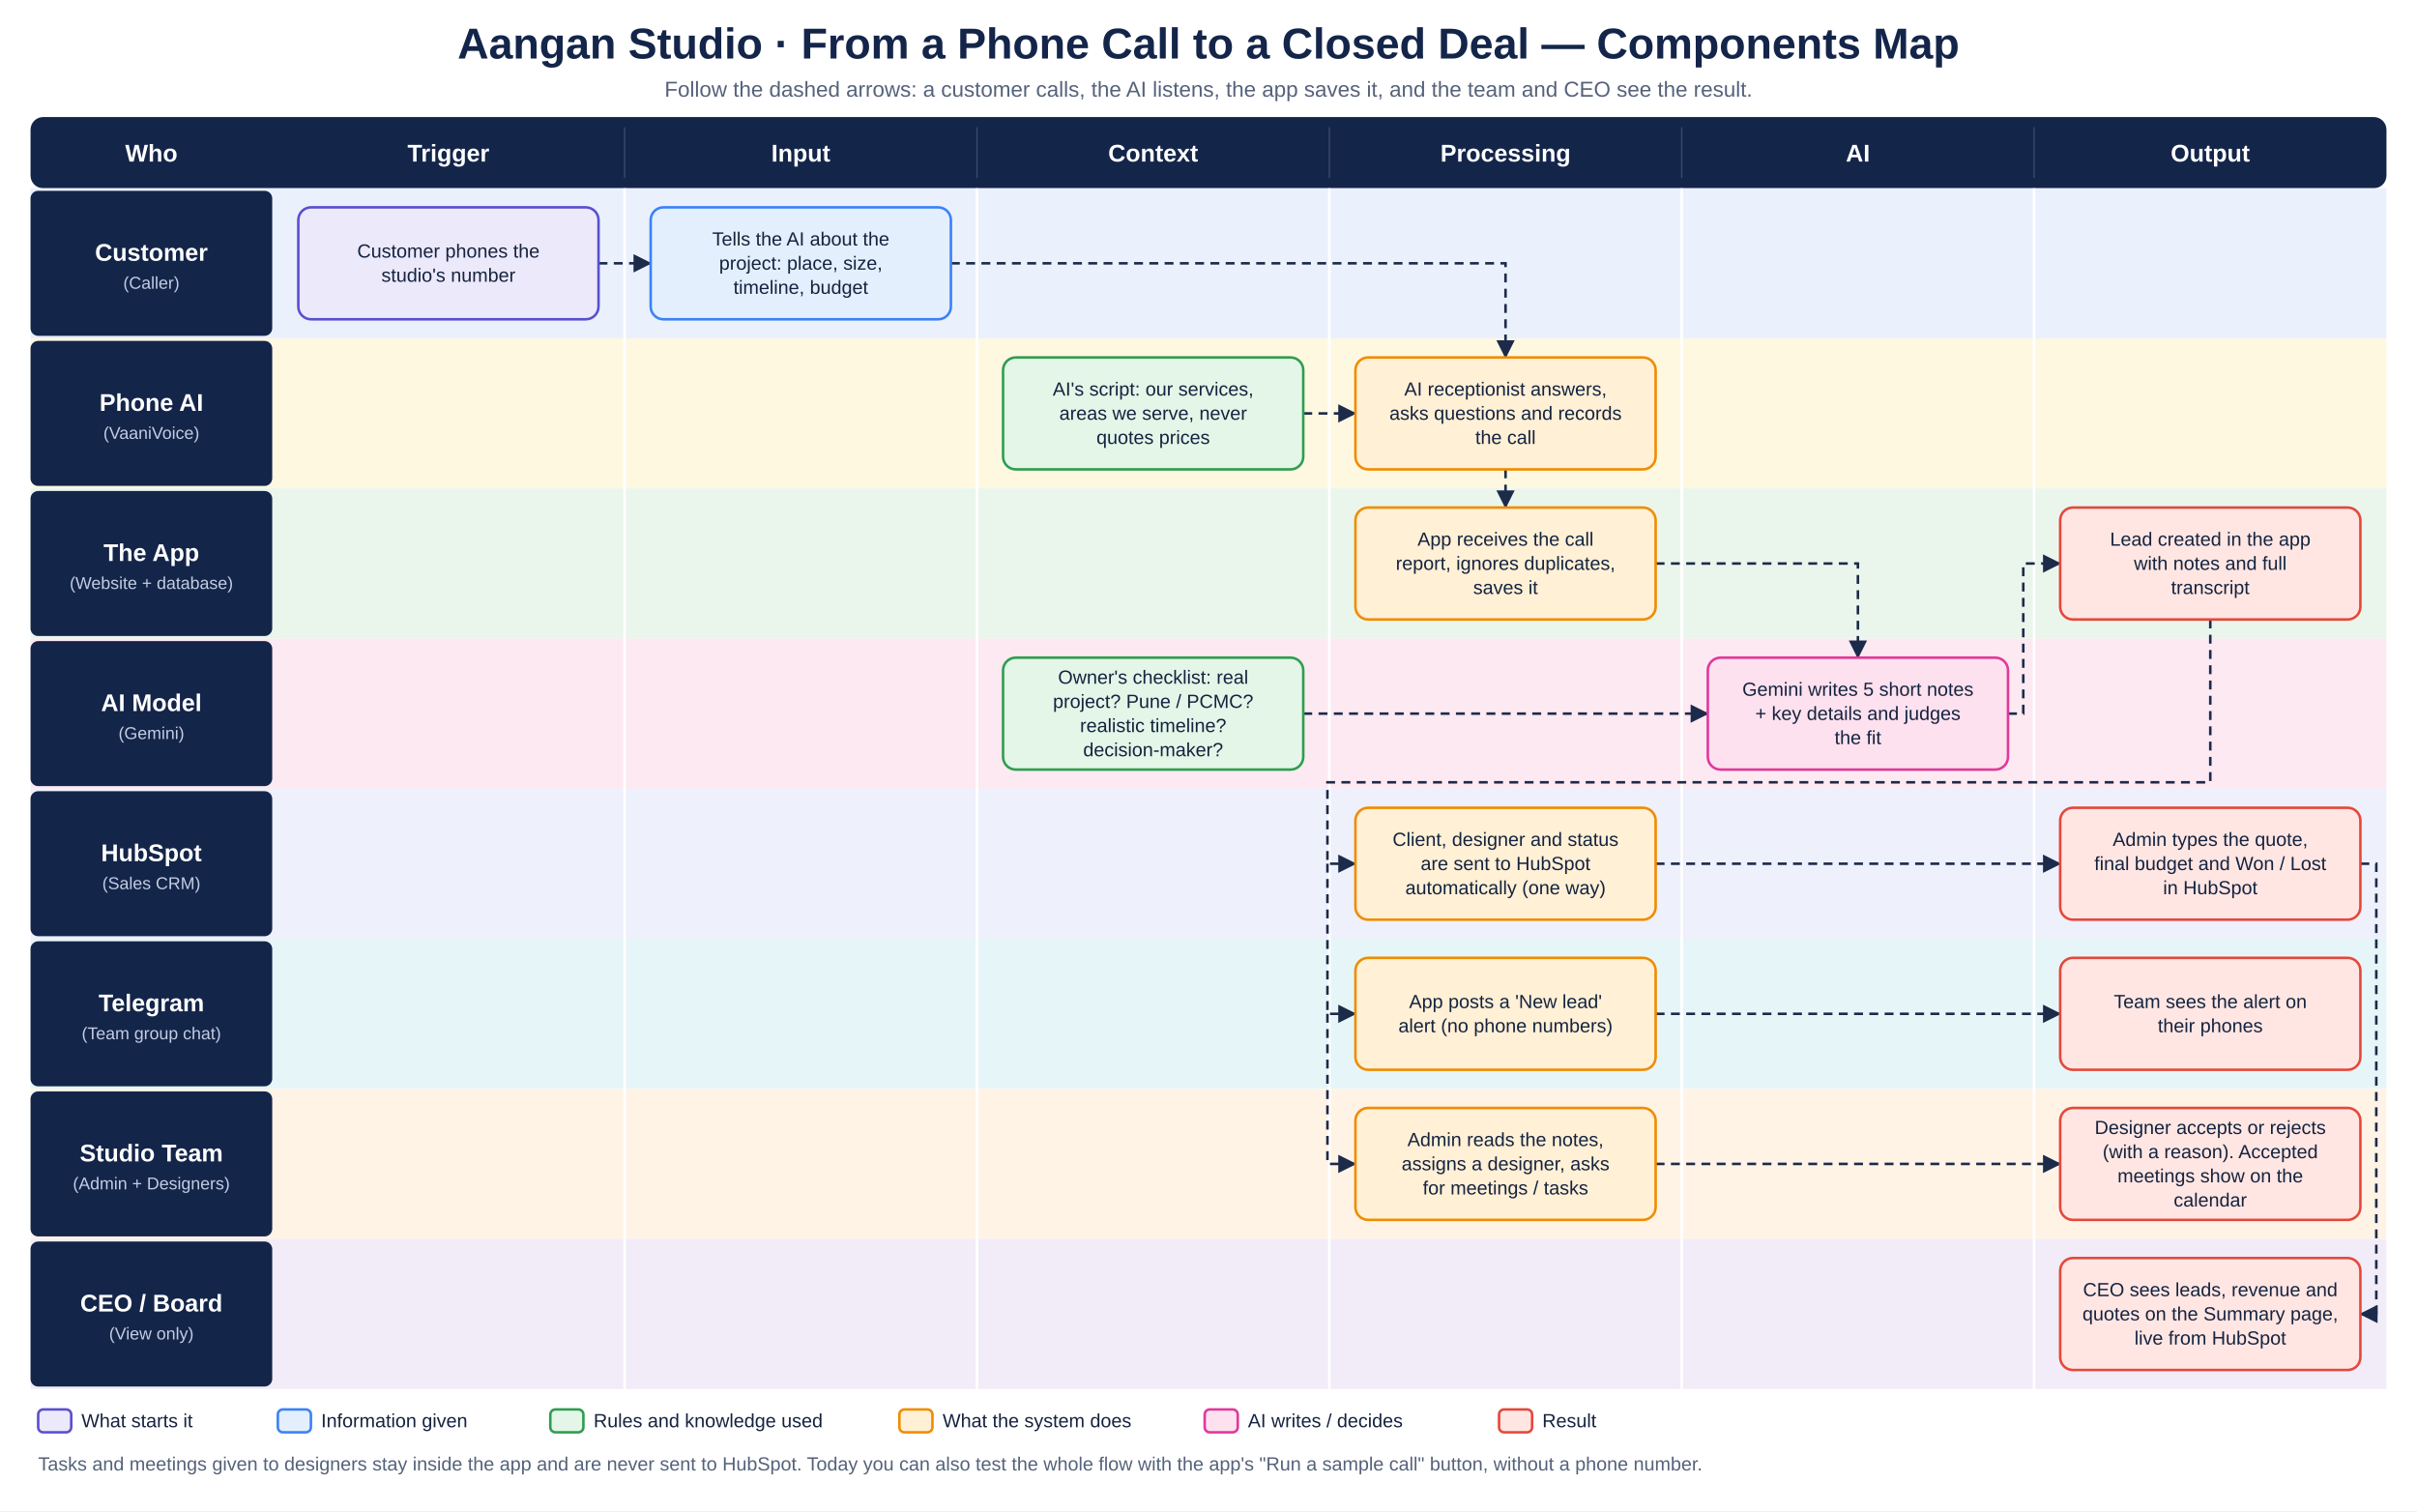
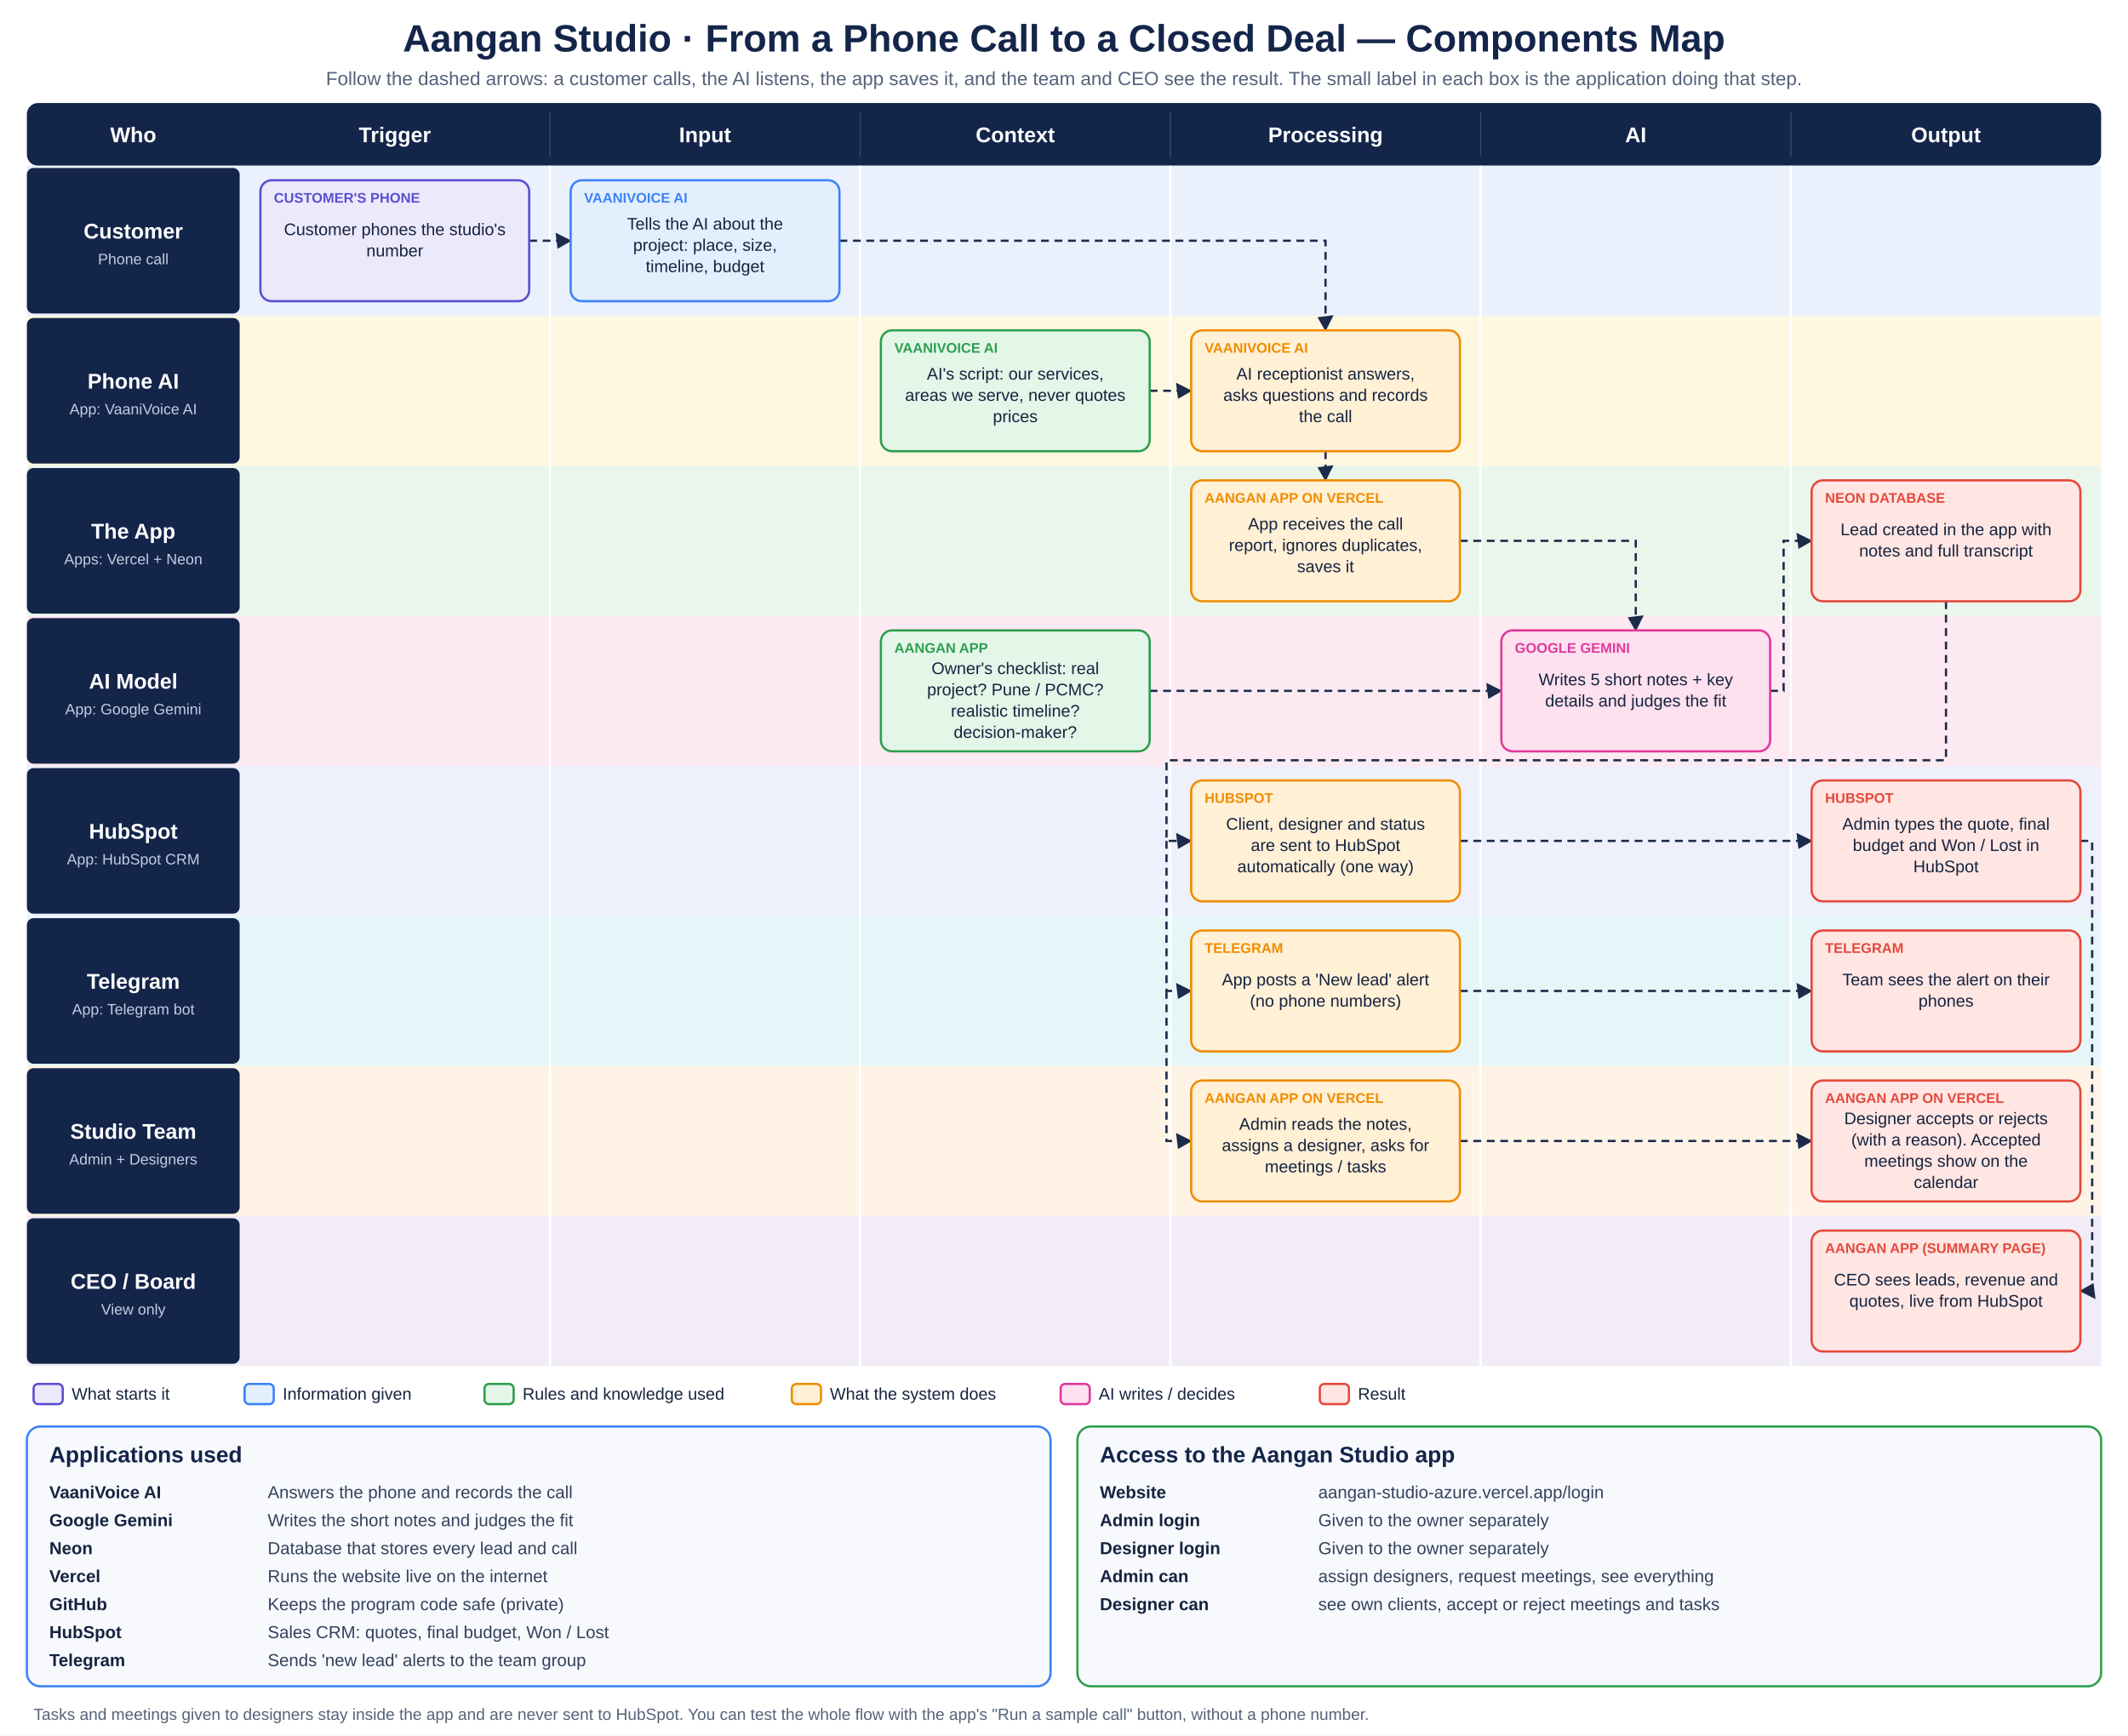
- <svg xmlns="http://www.w3.org/2000/svg" width="1900" height="1188" viewBox="0 0 1900 1188" font-family="Segoe UI, Arial, sans-serif">
+ <svg xmlns="http://www.w3.org/2000/svg" width="1900" height="1550" viewBox="0 0 1900 1550" font-family="Segoe UI, Arial, sans-serif">
  <defs>
    <marker id="ah" viewBox="0 0 10 10" refX="8.5" refY="5" markerWidth="9" markerHeight="9" orient="auto">
-       <path d="M1 1L9 5L1 9Z" fill="#1c2b4a" />
+       <path d="M1 1L9 5L2 9Z" fill="#1c2b4a" />
    </marker>
  </defs>
-   <rect width="1900" height="1188" fill="#ffffff" />
+   <rect width="1900" height="1550" fill="#ffffff" />
  <text x="950" y="46" text-anchor="middle" font-size="34" font-weight="700" fill="#14254a">Aangan Studio · From a Phone Call to a Closed Deal — Components Map</text>
-   <text x="950" y="76" text-anchor="middle" font-size="17" fill="#55627a">Follow the dashed arrows: a customer calls, the AI listens, the app saves it, and the team and CEO see the result.</text>
+   <text x="950" y="76" text-anchor="middle" font-size="17" fill="#55627a">Follow the dashed arrows: a customer calls, the AI listens, the app saves it, and the team and CEO see the result. The small label in each box is the application doing that step.</text>
  <rect x="24" y="92" width="1852" height="56" rx="10" fill="#14254a" />
  <text x="119" y="127" text-anchor="middle" font-size="19" font-weight="700" fill="#fff">Who</text>
  <text x="352.5" y="127" text-anchor="middle" font-size="19" font-weight="700" fill="#fff">Trigger</text>
  <text x="629.5" y="127" text-anchor="middle" font-size="19" font-weight="700" fill="#fff">Input</text>
  <line x1="491" y1="100" x2="491" y2="140" stroke="#3a4a6b" />
  <text x="906.5" y="127" text-anchor="middle" font-size="19" font-weight="700" fill="#fff">Context</text>
  <line x1="768" y1="100" x2="768" y2="140" stroke="#3a4a6b" />
  <text x="1183.5" y="127" text-anchor="middle" font-size="19" font-weight="700" fill="#fff">Processing</text>
  <line x1="1045" y1="100" x2="1045" y2="140" stroke="#3a4a6b" />
  <text x="1460.5" y="127" text-anchor="middle" font-size="19" font-weight="700" fill="#fff">AI</text>
  <line x1="1322" y1="100" x2="1322" y2="140" stroke="#3a4a6b" />
  <text x="1737.5" y="127" text-anchor="middle" font-size="19" font-weight="700" fill="#fff">Output</text>
  <line x1="1599" y1="100" x2="1599" y2="140" stroke="#3a4a6b" />
-   <rect x="24" y="148" width="1852" height="118" fill="#eaf1fd" />
-   <rect x="24" y="150" width="190" height="114" rx="6" fill="#14254a" />
-   <text x="119" y="205" text-anchor="middle" font-size="19" font-weight="700" fill="#fff">Customer</text>
-   <text x="119" y="227" text-anchor="middle" font-size="13.5" fill="#c3cde2">(Caller)</text>
-   <rect x="24" y="266" width="1852" height="118" fill="#fff8e1" />
-   <rect x="24" y="268" width="190" height="114" rx="6" fill="#14254a" />
-   <text x="119" y="323" text-anchor="middle" font-size="19" font-weight="700" fill="#fff">Phone AI</text>
-   <text x="119" y="345" text-anchor="middle" font-size="13.5" fill="#c3cde2">(VaaniVoice)</text>
-   <rect x="24" y="384" width="1852" height="118" fill="#eaf6ec" />
-   <rect x="24" y="386" width="190" height="114" rx="6" fill="#14254a" />
-   <text x="119" y="441" text-anchor="middle" font-size="19" font-weight="700" fill="#fff">The App</text>
-   <text x="119" y="463" text-anchor="middle" font-size="13.5" fill="#c3cde2">(Website + database)</text>
-   <rect x="24" y="502" width="1852" height="118" fill="#fde9f1" />
-   <rect x="24" y="504" width="190" height="114" rx="6" fill="#14254a" />
-   <text x="119" y="559" text-anchor="middle" font-size="19" font-weight="700" fill="#fff">AI Model</text>
-   <text x="119" y="581" text-anchor="middle" font-size="13.5" fill="#c3cde2">(Gemini)</text>
-   <rect x="24" y="620" width="1852" height="118" fill="#eef0fb" />
-   <rect x="24" y="622" width="190" height="114" rx="6" fill="#14254a" />
-   <text x="119" y="677" text-anchor="middle" font-size="19" font-weight="700" fill="#fff">HubSpot</text>
-   <text x="119" y="699" text-anchor="middle" font-size="13.5" fill="#c3cde2">(Sales CRM)</text>
-   <rect x="24" y="738" width="1852" height="118" fill="#e6f6f8" />
-   <rect x="24" y="740" width="190" height="114" rx="6" fill="#14254a" />
-   <text x="119" y="795" text-anchor="middle" font-size="19" font-weight="700" fill="#fff">Telegram</text>
-   <text x="119" y="817" text-anchor="middle" font-size="13.5" fill="#c3cde2">(Team group chat)</text>
-   <rect x="24" y="856" width="1852" height="118" fill="#fff3e6" />
-   <rect x="24" y="858" width="190" height="114" rx="6" fill="#14254a" />
-   <text x="119" y="913" text-anchor="middle" font-size="19" font-weight="700" fill="#fff">Studio Team</text>
-   <text x="119" y="935" text-anchor="middle" font-size="13.5" fill="#c3cde2">(Admin + Designers)</text>
-   <rect x="24" y="974" width="1852" height="118" fill="#f1ecf8" />
-   <rect x="24" y="976" width="190" height="114" rx="6" fill="#14254a" />
-   <text x="119" y="1031" text-anchor="middle" font-size="19" font-weight="700" fill="#fff">CEO / Board</text>
-   <text x="119" y="1053" text-anchor="middle" font-size="13.5" fill="#c3cde2">(View only)</text>
-   <line x1="491" y1="148" x2="491" y2="1092" stroke="#ffffff" stroke-width="2" />
-   <line x1="768" y1="148" x2="768" y2="1092" stroke="#ffffff" stroke-width="2" />
-   <line x1="1045" y1="148" x2="1045" y2="1092" stroke="#ffffff" stroke-width="2" />
-   <line x1="1322" y1="148" x2="1322" y2="1092" stroke="#ffffff" stroke-width="2" />
-   <line x1="1599" y1="148" x2="1599" y2="1092" stroke="#ffffff" stroke-width="2" />
-   <path d="M470.5 207 L511.5 207" fill="none" stroke="#1c2b4a" stroke-width="2" stroke-dasharray="7 5" marker-end="url(#ah)" />
-   <path d="M747.5 207 L1183.5 207 L1183.5 281" fill="none" stroke="#1c2b4a" stroke-width="2" stroke-dasharray="7 5" marker-end="url(#ah)" />
-   <path d="M1024.5 325 L1065.5 325" fill="none" stroke="#1c2b4a" stroke-width="2" stroke-dasharray="7 5" marker-end="url(#ah)" />
-   <path d="M1183.5 369 L1183.5 399" fill="none" stroke="#1c2b4a" stroke-width="2" stroke-dasharray="7 5" marker-end="url(#ah)" />
-   <path d="M1301.5 443 L1460.5 443 L1460.5 517" fill="none" stroke="#1c2b4a" stroke-width="2" stroke-dasharray="7 5" marker-end="url(#ah)" />
-   <path d="M1024.5 561 L1342.5 561" fill="none" stroke="#1c2b4a" stroke-width="2" stroke-dasharray="7 5" marker-end="url(#ah)" />
-   <path d="M1578.5 561 L1590.5 561 L1590.5 443 L1619.5 443" fill="none" stroke="#1c2b4a" stroke-width="2" stroke-dasharray="7 5" marker-end="url(#ah)" />
-   <path d="M1737.5 487 L1737.5 615 L1043.5 615 L1043.5 679 L1065.5 679" fill="none" stroke="#1c2b4a" stroke-width="2" stroke-dasharray="7 5" marker-end="url(#ah)" />
-   <path d="M1043.5 679 L1043.5 797 L1065.5 797" fill="none" stroke="#1c2b4a" stroke-width="2" stroke-dasharray="7 5" marker-end="url(#ah)" />
-   <path d="M1043.5 797 L1043.5 915 L1065.5 915" fill="none" stroke="#1c2b4a" stroke-width="2" stroke-dasharray="7 5" marker-end="url(#ah)" />
-   <path d="M1301.5 679 L1619.5 679" fill="none" stroke="#1c2b4a" stroke-width="2" stroke-dasharray="7 5" marker-end="url(#ah)" />
-   <path d="M1301.5 797 L1619.5 797" fill="none" stroke="#1c2b4a" stroke-width="2" stroke-dasharray="7 5" marker-end="url(#ah)" />
-   <path d="M1301.5 915 L1619.5 915" fill="none" stroke="#1c2b4a" stroke-width="2" stroke-dasharray="7 5" marker-end="url(#ah)" />
-   <path d="M1855.5 679 L1868 679 L1868 1033 L1855.5 1033" fill="none" stroke="#1c2b4a" stroke-width="2" stroke-dasharray="7 5" marker-end="url(#ah)" />
-   <rect x="234.5" y="163" width="236" height="88" rx="10" fill="#ece9fb" stroke="#5b4fcf" stroke-width="2" />
-   <text x="352.5" y="202.5" text-anchor="middle" font-size="15" fill="#15233f">Customer phones the</text>
-   <text x="352.5" y="221.5" text-anchor="middle" font-size="15" fill="#15233f">studio's number</text>
-   <rect x="511.5" y="163" width="236" height="88" rx="10" fill="#e3effd" stroke="#3b82f6" stroke-width="2" />
-   <text x="629.5" y="193" text-anchor="middle" font-size="15" fill="#15233f">Tells the AI about the</text>
-   <text x="629.5" y="212" text-anchor="middle" font-size="15" fill="#15233f">project: place, size,</text>
-   <text x="629.5" y="231" text-anchor="middle" font-size="15" fill="#15233f">timeline, budget</text>
-   <rect x="788.5" y="281" width="236" height="88" rx="10" fill="#e4f6e8" stroke="#2e9e4f" stroke-width="2" />
-   <text x="906.5" y="311" text-anchor="middle" font-size="15" fill="#15233f">AI's script: our services,</text>
-   <text x="906.5" y="330" text-anchor="middle" font-size="15" fill="#15233f">areas we serve, never</text>
-   <text x="906.5" y="349" text-anchor="middle" font-size="15" fill="#15233f">quotes prices</text>
-   <rect x="1065.5" y="281" width="236" height="88" rx="10" fill="#fff0d6" stroke="#f08c00" stroke-width="2" />
-   <text x="1183.5" y="311" text-anchor="middle" font-size="15" fill="#15233f">AI receptionist answers,</text>
-   <text x="1183.5" y="330" text-anchor="middle" font-size="15" fill="#15233f">asks questions and records</text>
-   <text x="1183.5" y="349" text-anchor="middle" font-size="15" fill="#15233f">the call</text>
-   <rect x="1065.5" y="399" width="236" height="88" rx="10" fill="#fff0d6" stroke="#f08c00" stroke-width="2" />
-   <text x="1183.5" y="429" text-anchor="middle" font-size="15" fill="#15233f">App receives the call</text>
-   <text x="1183.5" y="448" text-anchor="middle" font-size="15" fill="#15233f">report, ignores duplicates,</text>
-   <text x="1183.5" y="467" text-anchor="middle" font-size="15" fill="#15233f">saves it</text>
-   <rect x="788.5" y="517" width="236" height="88" rx="10" fill="#e4f6e8" stroke="#2e9e4f" stroke-width="2" />
-   <text x="906.5" y="537.5" text-anchor="middle" font-size="15" fill="#15233f">Owner's checklist: real</text>
-   <text x="906.5" y="556.5" text-anchor="middle" font-size="15" fill="#15233f">project? Pune / PCMC?</text>
-   <text x="906.5" y="575.5" text-anchor="middle" font-size="15" fill="#15233f">realistic timeline?</text>
-   <text x="906.5" y="594.5" text-anchor="middle" font-size="15" fill="#15233f">decision-maker?</text>
-   <rect x="1342.5" y="517" width="236" height="88" rx="10" fill="#fde1ee" stroke="#e0399b" stroke-width="2" />
-   <text x="1460.5" y="547" text-anchor="middle" font-size="15" fill="#15233f">Gemini writes 5 short notes</text>
-   <text x="1460.5" y="566" text-anchor="middle" font-size="15" fill="#15233f">+ key details and judges</text>
-   <text x="1460.5" y="585" text-anchor="middle" font-size="15" fill="#15233f">the fit</text>
-   <rect x="1619.5" y="399" width="236" height="88" rx="10" fill="#ffe6e3" stroke="#e5483b" stroke-width="2" />
-   <text x="1737.5" y="429" text-anchor="middle" font-size="15" fill="#15233f">Lead created in the app</text>
-   <text x="1737.5" y="448" text-anchor="middle" font-size="15" fill="#15233f">with notes and full</text>
-   <text x="1737.5" y="467" text-anchor="middle" font-size="15" fill="#15233f">transcript</text>
-   <rect x="1065.5" y="635" width="236" height="88" rx="10" fill="#fff0d6" stroke="#f08c00" stroke-width="2" />
-   <text x="1183.5" y="665" text-anchor="middle" font-size="15" fill="#15233f">Client, designer and status</text>
-   <text x="1183.5" y="684" text-anchor="middle" font-size="15" fill="#15233f">are sent to HubSpot</text>
-   <text x="1183.5" y="703" text-anchor="middle" font-size="15" fill="#15233f">automatically (one way)</text>
-   <rect x="1619.5" y="635" width="236" height="88" rx="10" fill="#ffe6e3" stroke="#e5483b" stroke-width="2" />
-   <text x="1737.5" y="665" text-anchor="middle" font-size="15" fill="#15233f">Admin types the quote,</text>
-   <text x="1737.5" y="684" text-anchor="middle" font-size="15" fill="#15233f">final budget and Won / Lost</text>
-   <text x="1737.5" y="703" text-anchor="middle" font-size="15" fill="#15233f">in HubSpot</text>
-   <rect x="1065.5" y="753" width="236" height="88" rx="10" fill="#fff0d6" stroke="#f08c00" stroke-width="2" />
-   <text x="1183.5" y="792.5" text-anchor="middle" font-size="15" fill="#15233f">App posts a 'New lead'</text>
-   <text x="1183.5" y="811.5" text-anchor="middle" font-size="15" fill="#15233f">alert (no phone numbers)</text>
-   <rect x="1619.5" y="753" width="236" height="88" rx="10" fill="#ffe6e3" stroke="#e5483b" stroke-width="2" />
-   <text x="1737.5" y="792.5" text-anchor="middle" font-size="15" fill="#15233f">Team sees the alert on</text>
-   <text x="1737.5" y="811.5" text-anchor="middle" font-size="15" fill="#15233f">their phones</text>
-   <rect x="1065.5" y="871" width="236" height="88" rx="10" fill="#fff0d6" stroke="#f08c00" stroke-width="2" />
-   <text x="1183.5" y="901" text-anchor="middle" font-size="15" fill="#15233f">Admin reads the notes,</text>
-   <text x="1183.5" y="920" text-anchor="middle" font-size="15" fill="#15233f">assigns a designer, asks</text>
-   <text x="1183.5" y="939" text-anchor="middle" font-size="15" fill="#15233f">for meetings / tasks</text>
-   <rect x="1619.5" y="871" width="236" height="88" rx="10" fill="#ffe6e3" stroke="#e5483b" stroke-width="2" />
-   <text x="1737.5" y="891.5" text-anchor="middle" font-size="15" fill="#15233f">Designer accepts or rejects</text>
-   <text x="1737.5" y="910.5" text-anchor="middle" font-size="15" fill="#15233f">(with a reason). Accepted</text>
-   <text x="1737.5" y="929.5" text-anchor="middle" font-size="15" fill="#15233f">meetings show on the</text>
-   <text x="1737.5" y="948.5" text-anchor="middle" font-size="15" fill="#15233f">calendar</text>
-   <rect x="1619.5" y="989" width="236" height="88" rx="10" fill="#ffe6e3" stroke="#e5483b" stroke-width="2" />
-   <text x="1737.5" y="1019" text-anchor="middle" font-size="15" fill="#15233f">CEO sees leads, revenue and</text>
-   <text x="1737.5" y="1038" text-anchor="middle" font-size="15" fill="#15233f">quotes on the Summary page,</text>
-   <text x="1737.5" y="1057" text-anchor="middle" font-size="15" fill="#15233f">live from HubSpot</text>
-   <rect x="30" y="1108" width="26" height="18" rx="4" fill="#ece9fb" stroke="#5b4fcf" stroke-width="2" />
-   <text x="64" y="1122" font-size="15" fill="#15233f">What starts it</text>
-   <rect x="218.4" y="1108" width="26" height="18" rx="4" fill="#e3effd" stroke="#3b82f6" stroke-width="2" />
-   <text x="252.4" y="1122" font-size="15" fill="#15233f">Information given</text>
-   <rect x="432.6" y="1108" width="26" height="18" rx="4" fill="#e4f6e8" stroke="#2e9e4f" stroke-width="2" />
-   <text x="466.6" y="1122" font-size="15" fill="#15233f">Rules and knowledge used</text>
-   <rect x="707" y="1108" width="26" height="18" rx="4" fill="#fff0d6" stroke="#f08c00" stroke-width="2" />
-   <text x="741" y="1122" font-size="15" fill="#15233f">What the system does</text>
-   <rect x="947" y="1108" width="26" height="18" rx="4" fill="#fde1ee" stroke="#e0399b" stroke-width="2" />
-   <text x="981" y="1122" font-size="15" fill="#15233f">AI writes / decides</text>
-   <rect x="1178.4" y="1108" width="26" height="18" rx="4" fill="#ffe6e3" stroke="#e5483b" stroke-width="2" />
-   <text x="1212.4" y="1122" font-size="15" fill="#15233f">Result</text>
-   <text x="30" y="1156" font-size="15" fill="#55627a">Tasks and meetings given to designers stay inside the app and are never sent to HubSpot. Today you can also test the whole flow with the app's "Run a sample call" button, without a phone number.</text>
+   <rect x="24" y="148" width="1852" height="134" fill="#eaf1fd" />
+   <rect x="24" y="150" width="190" height="130" rx="6" fill="#14254a" />
+   <text x="119" y="213" text-anchor="middle" font-size="19" font-weight="700" fill="#fff">Customer</text>
+   <text x="119" y="236" text-anchor="middle" font-size="13.5" fill="#c3cde2">Phone call</text>
+   <rect x="24" y="282" width="1852" height="134" fill="#fff8e1" />
+   <rect x="24" y="284" width="190" height="130" rx="6" fill="#14254a" />
+   <text x="119" y="347" text-anchor="middle" font-size="19" font-weight="700" fill="#fff">Phone AI</text>
+   <text x="119" y="370" text-anchor="middle" font-size="13.5" fill="#c3cde2">App: VaaniVoice AI</text>
+   <rect x="24" y="416" width="1852" height="134" fill="#eaf6ec" />
+   <rect x="24" y="418" width="190" height="130" rx="6" fill="#14254a" />
+   <text x="119" y="481" text-anchor="middle" font-size="19" font-weight="700" fill="#fff">The App</text>
+   <text x="119" y="504" text-anchor="middle" font-size="13.5" fill="#c3cde2">Apps: Vercel + Neon</text>
+   <rect x="24" y="550" width="1852" height="134" fill="#fde9f1" />
+   <rect x="24" y="552" width="190" height="130" rx="6" fill="#14254a" />
+   <text x="119" y="615" text-anchor="middle" font-size="19" font-weight="700" fill="#fff">AI Model</text>
+   <text x="119" y="638" text-anchor="middle" font-size="13.5" fill="#c3cde2">App: Google Gemini</text>
+   <rect x="24" y="684" width="1852" height="134" fill="#eef0fb" />
+   <rect x="24" y="686" width="190" height="130" rx="6" fill="#14254a" />
+   <text x="119" y="749" text-anchor="middle" font-size="19" font-weight="700" fill="#fff">HubSpot</text>
+   <text x="119" y="772" text-anchor="middle" font-size="13.5" fill="#c3cde2">App: HubSpot CRM</text>
+   <rect x="24" y="818" width="1852" height="134" fill="#e6f6f8" />
+   <rect x="24" y="820" width="190" height="130" rx="6" fill="#14254a" />
+   <text x="119" y="883" text-anchor="middle" font-size="19" font-weight="700" fill="#fff">Telegram</text>
+   <text x="119" y="906" text-anchor="middle" font-size="13.5" fill="#c3cde2">App: Telegram bot</text>
+   <rect x="24" y="952" width="1852" height="134" fill="#fff3e6" />
+   <rect x="24" y="954" width="190" height="130" rx="6" fill="#14254a" />
+   <text x="119" y="1017" text-anchor="middle" font-size="19" font-weight="700" fill="#fff">Studio Team</text>
+   <text x="119" y="1040" text-anchor="middle" font-size="13.5" fill="#c3cde2">Admin + Designers</text>
+   <rect x="24" y="1086" width="1852" height="134" fill="#f1ecf8" />
+   <rect x="24" y="1088" width="190" height="130" rx="6" fill="#14254a" />
+   <text x="119" y="1151" text-anchor="middle" font-size="19" font-weight="700" fill="#fff">CEO / Board</text>
+   <text x="119" y="1174" text-anchor="middle" font-size="13.5" fill="#c3cde2">View only</text>
+   <line x1="491" y1="148" x2="491" y2="1220" stroke="#ffffff" stroke-width="2" />
+   <line x1="768" y1="148" x2="768" y2="1220" stroke="#ffffff" stroke-width="2" />
+   <line x1="1045" y1="148" x2="1045" y2="1220" stroke="#ffffff" stroke-width="2" />
+   <line x1="1322" y1="148" x2="1322" y2="1220" stroke="#ffffff" stroke-width="2" />
+   <line x1="1599" y1="148" x2="1599" y2="1220" stroke="#ffffff" stroke-width="2" />
+   <path d="M472.5 215 L509.5 215" fill="none" stroke="#1c2b4a" stroke-width="2" stroke-dasharray="7 5" marker-end="url(#ah)" />
+   <path d="M749.5 215 L1183.5 215 L1183.5 295" fill="none" stroke="#1c2b4a" stroke-width="2" stroke-dasharray="7 5" marker-end="url(#ah)" />
+   <path d="M1026.5 349 L1063.5 349" fill="none" stroke="#1c2b4a" stroke-width="2" stroke-dasharray="7 5" marker-end="url(#ah)" />
+   <path d="M1183.5 403 L1183.5 429" fill="none" stroke="#1c2b4a" stroke-width="2" stroke-dasharray="7 5" marker-end="url(#ah)" />
+   <path d="M1303.5 483 L1460.5 483 L1460.5 563" fill="none" stroke="#1c2b4a" stroke-width="2" stroke-dasharray="7 5" marker-end="url(#ah)" />
+   <path d="M1026.5 617 L1340.5 617" fill="none" stroke="#1c2b4a" stroke-width="2" stroke-dasharray="7 5" marker-end="url(#ah)" />
+   <path d="M1580.5 617 L1592.5 617 L1592.5 483 L1617.5 483" fill="none" stroke="#1c2b4a" stroke-width="2" stroke-dasharray="7 5" marker-end="url(#ah)" />
+   <path d="M1737.5 537 L1737.5 679 L1041.5 679 L1041.5 751 L1063.5 751" fill="none" stroke="#1c2b4a" stroke-width="2" stroke-dasharray="7 5" marker-end="url(#ah)" />
+   <path d="M1041.5 751 L1041.5 885 L1063.5 885" fill="none" stroke="#1c2b4a" stroke-width="2" stroke-dasharray="7 5" marker-end="url(#ah)" />
+   <path d="M1041.5 885 L1041.5 1019 L1063.5 1019" fill="none" stroke="#1c2b4a" stroke-width="2" stroke-dasharray="7 5" marker-end="url(#ah)" />
+   <path d="M1303.5 751 L1617.5 751" fill="none" stroke="#1c2b4a" stroke-width="2" stroke-dasharray="7 5" marker-end="url(#ah)" />
+   <path d="M1303.5 885 L1617.5 885" fill="none" stroke="#1c2b4a" stroke-width="2" stroke-dasharray="7 5" marker-end="url(#ah)" />
+   <path d="M1303.5 1019 L1617.5 1019" fill="none" stroke="#1c2b4a" stroke-width="2" stroke-dasharray="7 5" marker-end="url(#ah)" />
+   <path d="M1857.5 751 L1868 751 L1868 1153 L1857.5 1153" fill="none" stroke="#1c2b4a" stroke-width="2" stroke-dasharray="7 5" marker-end="url(#ah)" />
+   <rect x="232.5" y="161" width="240" height="108" rx="10" fill="#ece9fb" stroke="#5b4fcf" stroke-width="2" />
+   <text x="244.5" y="181" font-size="12.5" font-weight="700" fill="#5b4fcf">CUSTOMER'S PHONE</text>
+   <text x="352.5" y="210" text-anchor="middle" font-size="15" fill="#15233f">Customer phones the studio's</text>
+   <text x="352.5" y="229" text-anchor="middle" font-size="15" fill="#15233f">number</text>
+   <rect x="509.5" y="161" width="240" height="108" rx="10" fill="#e3effd" stroke="#3b82f6" stroke-width="2" />
+   <text x="521.5" y="181" font-size="12.5" font-weight="700" fill="#3b82f6">VAANIVOICE AI</text>
+   <text x="629.5" y="205" text-anchor="middle" font-size="15" fill="#15233f">Tells the AI about the</text>
+   <text x="629.5" y="224" text-anchor="middle" font-size="15" fill="#15233f">project: place, size,</text>
+   <text x="629.5" y="243" text-anchor="middle" font-size="15" fill="#15233f">timeline, budget</text>
+   <rect x="786.5" y="295" width="240" height="108" rx="10" fill="#e4f6e8" stroke="#2e9e4f" stroke-width="2" />
+   <text x="798.5" y="315" font-size="12.5" font-weight="700" fill="#2e9e4f">VAANIVOICE AI</text>
+   <text x="906.5" y="339" text-anchor="middle" font-size="15" fill="#15233f">AI's script: our services,</text>
+   <text x="906.5" y="358" text-anchor="middle" font-size="15" fill="#15233f">areas we serve, never quotes</text>
+   <text x="906.5" y="377" text-anchor="middle" font-size="15" fill="#15233f">prices</text>
+   <rect x="1063.5" y="295" width="240" height="108" rx="10" fill="#fff0d6" stroke="#f08c00" stroke-width="2" />
+   <text x="1075.5" y="315" font-size="12.5" font-weight="700" fill="#f08c00">VAANIVOICE AI</text>
+   <text x="1183.5" y="339" text-anchor="middle" font-size="15" fill="#15233f">AI receptionist answers,</text>
+   <text x="1183.5" y="358" text-anchor="middle" font-size="15" fill="#15233f">asks questions and records</text>
+   <text x="1183.5" y="377" text-anchor="middle" font-size="15" fill="#15233f">the call</text>
+   <rect x="1063.5" y="429" width="240" height="108" rx="10" fill="#fff0d6" stroke="#f08c00" stroke-width="2" />
+   <text x="1075.5" y="449" font-size="12.5" font-weight="700" fill="#f08c00">AANGAN APP ON VERCEL</text>
+   <text x="1183.5" y="473" text-anchor="middle" font-size="15" fill="#15233f">App receives the call</text>
+   <text x="1183.5" y="492" text-anchor="middle" font-size="15" fill="#15233f">report, ignores duplicates,</text>
+   <text x="1183.5" y="511" text-anchor="middle" font-size="15" fill="#15233f">saves it</text>
+   <rect x="786.5" y="563" width="240" height="108" rx="10" fill="#e4f6e8" stroke="#2e9e4f" stroke-width="2" />
+   <text x="798.5" y="583" font-size="12.5" font-weight="700" fill="#2e9e4f">AANGAN APP</text>
+   <text x="906.5" y="602" text-anchor="middle" font-size="15" fill="#15233f">Owner's checklist: real</text>
+   <text x="906.5" y="621" text-anchor="middle" font-size="15" fill="#15233f">project? Pune / PCMC?</text>
+   <text x="906.5" y="640" text-anchor="middle" font-size="15" fill="#15233f">realistic timeline?</text>
+   <text x="906.5" y="659" text-anchor="middle" font-size="15" fill="#15233f">decision-maker?</text>
+   <rect x="1340.5" y="563" width="240" height="108" rx="10" fill="#fde1ee" stroke="#e0399b" stroke-width="2" />
+   <text x="1352.5" y="583" font-size="12.5" font-weight="700" fill="#e0399b">GOOGLE GEMINI</text>
+   <text x="1460.5" y="612" text-anchor="middle" font-size="15" fill="#15233f">Writes 5 short notes + key</text>
+   <text x="1460.5" y="631" text-anchor="middle" font-size="15" fill="#15233f">details and judges the fit</text>
+   <rect x="1617.5" y="429" width="240" height="108" rx="10" fill="#ffe6e3" stroke="#e5483b" stroke-width="2" />
+   <text x="1629.5" y="449" font-size="12.5" font-weight="700" fill="#e5483b">NEON DATABASE</text>
+   <text x="1737.5" y="478" text-anchor="middle" font-size="15" fill="#15233f">Lead created in the app with</text>
+   <text x="1737.5" y="497" text-anchor="middle" font-size="15" fill="#15233f">notes and full transcript</text>
+   <rect x="1063.5" y="697" width="240" height="108" rx="10" fill="#fff0d6" stroke="#f08c00" stroke-width="2" />
+   <text x="1075.5" y="717" font-size="12.5" font-weight="700" fill="#f08c00">HUBSPOT</text>
+   <text x="1183.5" y="741" text-anchor="middle" font-size="15" fill="#15233f">Client, designer and status</text>
+   <text x="1183.5" y="760" text-anchor="middle" font-size="15" fill="#15233f">are sent to HubSpot</text>
+   <text x="1183.5" y="779" text-anchor="middle" font-size="15" fill="#15233f">automatically (one way)</text>
+   <rect x="1617.5" y="697" width="240" height="108" rx="10" fill="#ffe6e3" stroke="#e5483b" stroke-width="2" />
+   <text x="1629.5" y="717" font-size="12.5" font-weight="700" fill="#e5483b">HUBSPOT</text>
+   <text x="1737.5" y="741" text-anchor="middle" font-size="15" fill="#15233f">Admin types the quote, final</text>
+   <text x="1737.5" y="760" text-anchor="middle" font-size="15" fill="#15233f">budget and Won / Lost in</text>
+   <text x="1737.5" y="779" text-anchor="middle" font-size="15" fill="#15233f">HubSpot</text>
+   <rect x="1063.5" y="831" width="240" height="108" rx="10" fill="#fff0d6" stroke="#f08c00" stroke-width="2" />
+   <text x="1075.5" y="851" font-size="12.5" font-weight="700" fill="#f08c00">TELEGRAM</text>
+   <text x="1183.5" y="880" text-anchor="middle" font-size="15" fill="#15233f">App posts a 'New lead' alert</text>
+   <text x="1183.5" y="899" text-anchor="middle" font-size="15" fill="#15233f">(no phone numbers)</text>
+   <rect x="1617.5" y="831" width="240" height="108" rx="10" fill="#ffe6e3" stroke="#e5483b" stroke-width="2" />
+   <text x="1629.5" y="851" font-size="12.5" font-weight="700" fill="#e5483b">TELEGRAM</text>
+   <text x="1737.5" y="880" text-anchor="middle" font-size="15" fill="#15233f">Team sees the alert on their</text>
+   <text x="1737.5" y="899" text-anchor="middle" font-size="15" fill="#15233f">phones</text>
+   <rect x="1063.5" y="965" width="240" height="108" rx="10" fill="#fff0d6" stroke="#f08c00" stroke-width="2" />
+   <text x="1075.5" y="985" font-size="12.5" font-weight="700" fill="#f08c00">AANGAN APP ON VERCEL</text>
+   <text x="1183.5" y="1009" text-anchor="middle" font-size="15" fill="#15233f">Admin reads the notes,</text>
+   <text x="1183.5" y="1028" text-anchor="middle" font-size="15" fill="#15233f">assigns a designer, asks for</text>
+   <text x="1183.5" y="1047" text-anchor="middle" font-size="15" fill="#15233f">meetings / tasks</text>
+   <rect x="1617.5" y="965" width="240" height="108" rx="10" fill="#ffe6e3" stroke="#e5483b" stroke-width="2" />
+   <text x="1629.5" y="985" font-size="12.5" font-weight="700" fill="#e5483b">AANGAN APP ON VERCEL</text>
+   <text x="1737.5" y="1004" text-anchor="middle" font-size="15" fill="#15233f">Designer accepts or rejects</text>
+   <text x="1737.5" y="1023" text-anchor="middle" font-size="15" fill="#15233f">(with a reason). Accepted</text>
+   <text x="1737.5" y="1042" text-anchor="middle" font-size="15" fill="#15233f">meetings show on the</text>
+   <text x="1737.5" y="1061" text-anchor="middle" font-size="15" fill="#15233f">calendar</text>
+   <rect x="1617.5" y="1099" width="240" height="108" rx="10" fill="#ffe6e3" stroke="#e5483b" stroke-width="2" />
+   <text x="1629.5" y="1119" font-size="12.5" font-weight="700" fill="#e5483b">AANGAN APP (SUMMARY PAGE)</text>
+   <text x="1737.5" y="1148" text-anchor="middle" font-size="15" fill="#15233f">CEO sees leads, revenue and</text>
+   <text x="1737.5" y="1167" text-anchor="middle" font-size="15" fill="#15233f">quotes, live from HubSpot</text>
+   <rect x="30" y="1236" width="26" height="18" rx="4" fill="#ece9fb" stroke="#5b4fcf" stroke-width="2" />
+   <text x="64" y="1250" font-size="15" fill="#15233f">What starts it</text>
+   <rect x="218.4" y="1236" width="26" height="18" rx="4" fill="#e3effd" stroke="#3b82f6" stroke-width="2" />
+   <text x="252.4" y="1250" font-size="15" fill="#15233f">Information given</text>
+   <rect x="432.6" y="1236" width="26" height="18" rx="4" fill="#e4f6e8" stroke="#2e9e4f" stroke-width="2" />
+   <text x="466.6" y="1250" font-size="15" fill="#15233f">Rules and knowledge used</text>
+   <rect x="707" y="1236" width="26" height="18" rx="4" fill="#fff0d6" stroke="#f08c00" stroke-width="2" />
+   <text x="741" y="1250" font-size="15" fill="#15233f">What the system does</text>
+   <rect x="947" y="1236" width="26" height="18" rx="4" fill="#fde1ee" stroke="#e0399b" stroke-width="2" />
+   <text x="981" y="1250" font-size="15" fill="#15233f">AI writes / decides</text>
+   <rect x="1178.4" y="1236" width="26" height="18" rx="4" fill="#ffe6e3" stroke="#e5483b" stroke-width="2" />
+   <text x="1212.4" y="1250" font-size="15" fill="#15233f">Result</text>
+   <rect x="24" y="1274" width="914" height="232" rx="12" fill="#f7f9fd" stroke="#3b82f6" stroke-width="2" />
+   <text x="44" y="1306" font-size="20" font-weight="700" fill="#14254a">Applications used</text>
+   <text x="44" y="1338" font-size="15.5" font-weight="700" fill="#15233f">VaaniVoice AI</text>
+   <text x="239" y="1338" font-size="15.5" fill="#33415c">Answers the phone and records the call</text>
+   <text x="44" y="1363" font-size="15.5" font-weight="700" fill="#15233f">Google Gemini</text>
+   <text x="239" y="1363" font-size="15.5" fill="#33415c">Writes the short notes and judges the fit</text>
+   <text x="44" y="1388" font-size="15.5" font-weight="700" fill="#15233f">Neon</text>
+   <text x="239" y="1388" font-size="15.5" fill="#33415c">Database that stores every lead and call</text>
+   <text x="44" y="1413" font-size="15.5" font-weight="700" fill="#15233f">Vercel</text>
+   <text x="239" y="1413" font-size="15.5" fill="#33415c">Runs the website live on the internet</text>
+   <text x="44" y="1438" font-size="15.5" font-weight="700" fill="#15233f">GitHub</text>
+   <text x="239" y="1438" font-size="15.5" fill="#33415c">Keeps the program code safe (private)</text>
+   <text x="44" y="1463" font-size="15.5" font-weight="700" fill="#15233f">HubSpot</text>
+   <text x="239" y="1463" font-size="15.5" fill="#33415c">Sales CRM: quotes, final budget, Won / Lost</text>
+   <text x="44" y="1488" font-size="15.5" font-weight="700" fill="#15233f">Telegram</text>
+   <text x="239" y="1488" font-size="15.5" fill="#33415c">Sends 'new lead' alerts to the team group</text>
+   <rect x="962" y="1274" width="914" height="232" rx="12" fill="#f7f9fd" stroke="#2e9e4f" stroke-width="2" />
+   <text x="982" y="1306" font-size="20" font-weight="700" fill="#14254a">Access to the Aangan Studio app</text>
+   <text x="982" y="1338" font-size="15.5" font-weight="700" fill="#15233f">Website</text>
+   <text x="1177" y="1338" font-size="15.5" fill="#33415c">aangan-studio-azure.vercel.app/login</text>
+   <text x="982" y="1363" font-size="15.5" font-weight="700" fill="#15233f">Admin login</text>
+   <text x="1177" y="1363" font-size="15.5" fill="#33415c">Given to the owner separately</text>
+   <text x="982" y="1388" font-size="15.5" font-weight="700" fill="#15233f">Designer login</text>
+   <text x="1177" y="1388" font-size="15.5" fill="#33415c">Given to the owner separately</text>
+   <text x="982" y="1413" font-size="15.5" font-weight="700" fill="#15233f">Admin can</text>
+   <text x="1177" y="1413" font-size="15.5" fill="#33415c">assign designers, request meetings, see everything</text>
+   <text x="982" y="1438" font-size="15.5" font-weight="700" fill="#15233f">Designer can</text>
+   <text x="1177" y="1438" font-size="15.5" fill="#33415c">see own clients, accept or reject meetings and tasks</text>
+   <text x="30" y="1536" font-size="14.5" fill="#55627a">Tasks and meetings given to designers stay inside the app and are never sent to HubSpot. You can test the whole flow with the app's "Run a sample call" button, without a phone number.</text>
</svg>
